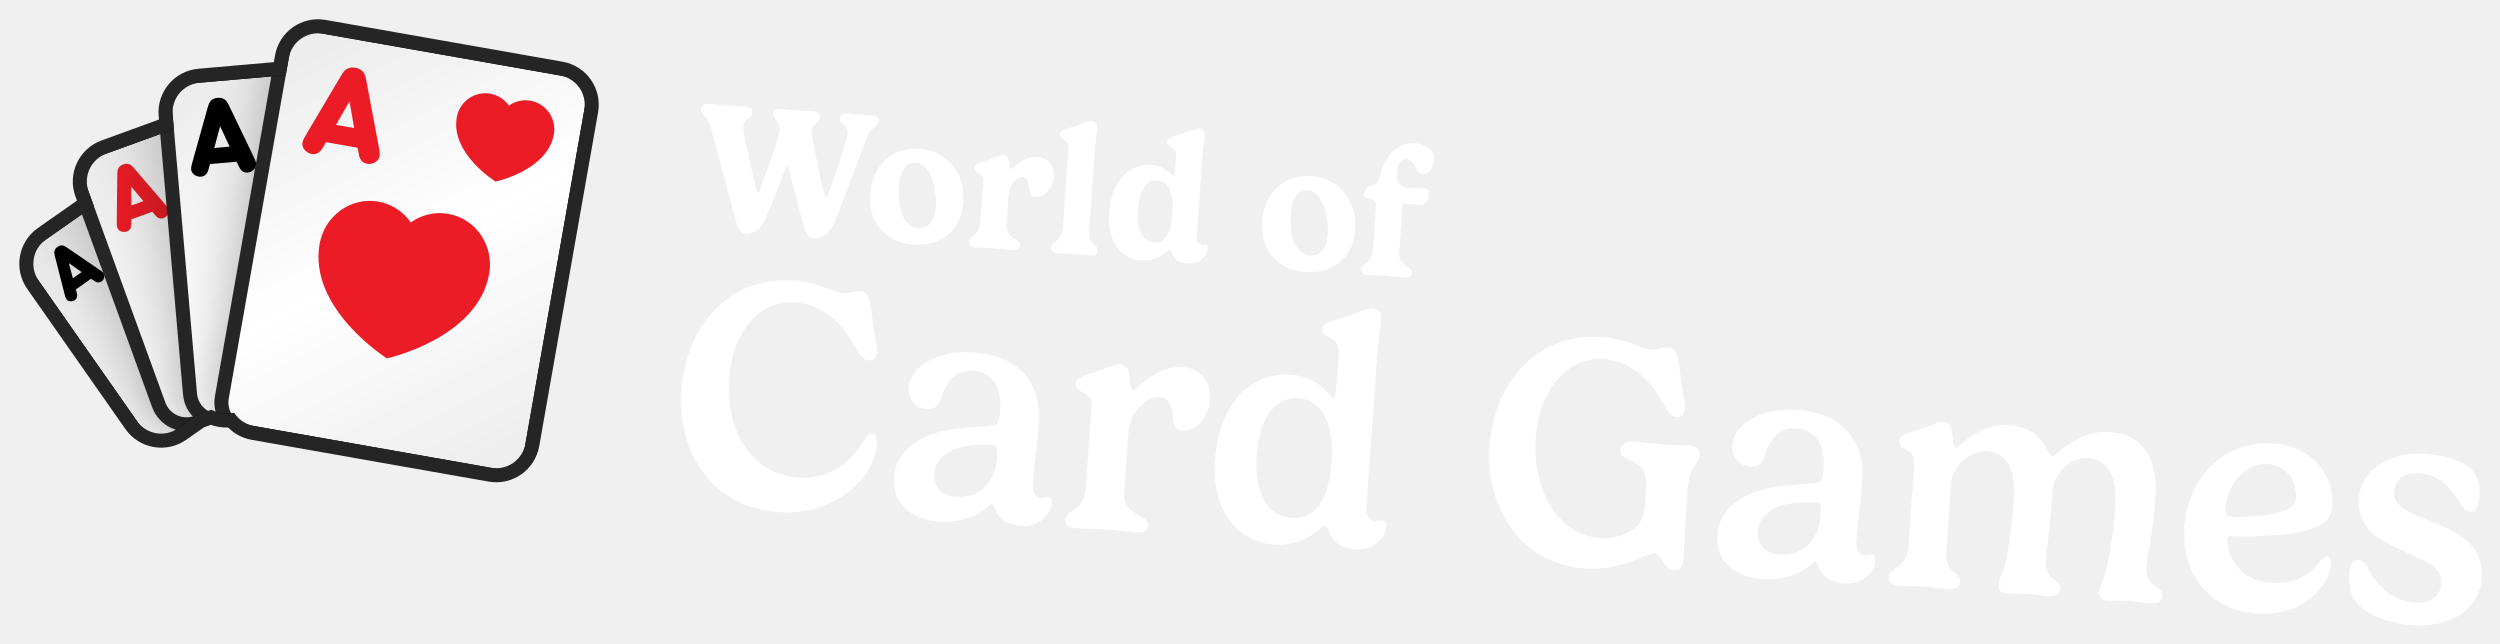
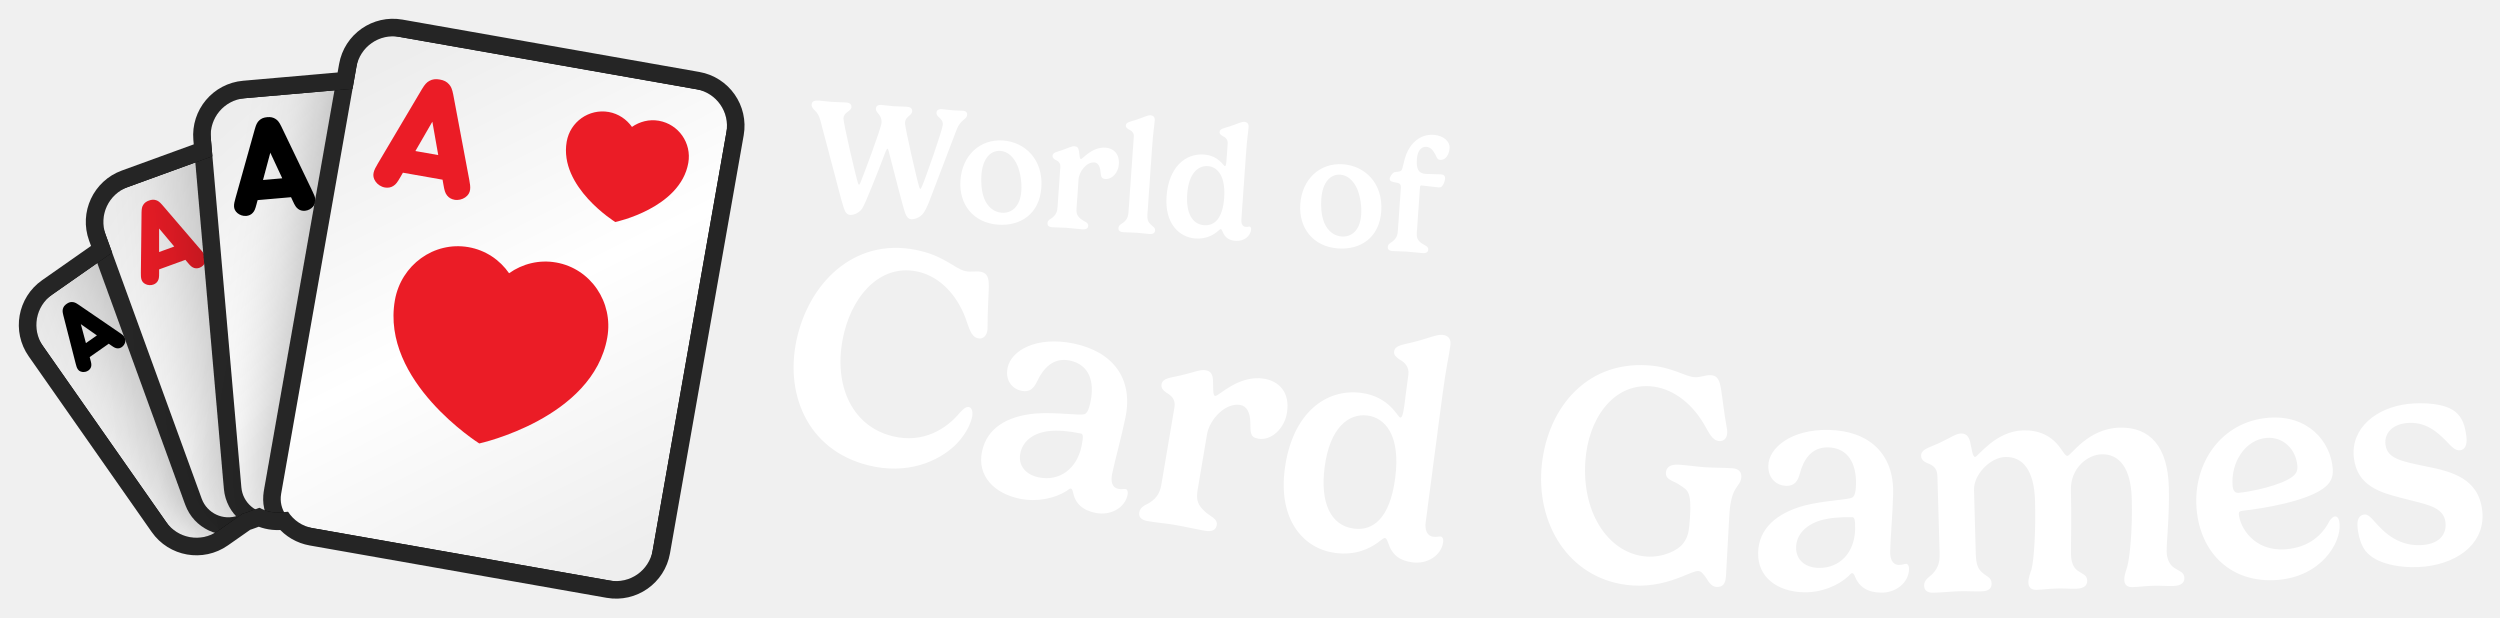
- <svg xmlns="http://www.w3.org/2000/svg" xmlns:xlink="http://www.w3.org/1999/xlink" viewBox="-3.92 -3.92 537.77 138.46" width="537.77" height="138.46">
+ <svg xmlns="http://www.w3.org/2000/svg" xmlns:xlink="http://www.w3.org/1999/xlink" viewBox="-3 -3 429.39 106" width="429.39" height="106">
  <defs>
    <rect id="path-1" x="0" y="0" width="5464" height="1280" />
    <rect id="path-3" x="0" y="0" width="1279.966" height="1280" />
    <path d="M654.667,7.381 L1041.451,230.691 C1067.755,245.877 1076.767,279.512 1061.581,305.816 L747.051,850.597 C731.865,876.902 698.23,885.914 671.926,870.727 L285.142,647.418 C271.344,639.451 262.304,626.408 259.019,612.01 L248.673,609.238 C237.588,606.268 228.207,600.115 221.247,592.027 L200.473,592.025 C198.498,592.025 196.547,591.921 194.626,591.718 L151.468,603.281 C122.13,611.142 91.974,593.731 84.112,564.393 L1.886,257.522 C-5.975,228.183 11.436,198.027 40.774,190.166 L145.477,162.11 L145.477,133.795 C145.477,103.422 170.1,78.799 200.473,78.799 L333.867,78.799 L340.716,53.24 C348.577,23.901 378.734,6.491 408.072,14.352 L563.147,55.903 L579.542,27.511 C594.728,1.207 628.363,-7.806 654.667,7.381 Z" id="path-5" />
    <filter x="-59.0%" y="-44.4%" width="218.0%" height="188.8%" filterUnits="objectBoundingBox" id="filter-7">
      <feOffset dx="0" dy="0" in="SourceAlpha" result="shadowOffsetOuter1" />
      <feGaussianBlur stdDeviation="64" in="shadowOffsetOuter1" result="shadowBlurOuter1" />
      <feColorMatrix values="0 0 0 0 0   0 0 0 0 0   0 0 0 0 0  0 0 0 0.32 0" type="matrix" in="shadowBlurOuter1" result="shadowMatrixOuter1" />
      <feMerge>
        <feMergeNode in="shadowMatrixOuter1" />
        <feMergeNode in="SourceGraphic" />
      </feMerge>
    </filter>
    <linearGradient x1="21.639%" y1="0%" x2="78.361%" y2="100%" id="linearGradient-8">
      <stop stop-color="#EDEDED" offset="0%" />
      <stop stop-color="#FFFFFF" offset="50.295%" />
      <stop stop-color="#EEEEEE" offset="100%" />
    </linearGradient>
    <filter x="-49.2%" y="-37.0%" width="198.3%" height="174.0%" filterUnits="objectBoundingBox" id="filter-9">
      <feOffset dx="0" dy="0" in="SourceAlpha" result="shadowOffsetOuter1" />
      <feGaussianBlur stdDeviation="64" in="shadowOffsetOuter1" result="shadowBlurOuter1" />
      <feColorMatrix values="0 0 0 0 0   0 0 0 0 0   0 0 0 0 0  0 0 0 0.32 0" type="matrix" in="shadowBlurOuter1" result="shadowMatrixOuter1" />
      <feMerge>
        <feMergeNode in="shadowMatrixOuter1" />
        <feMergeNode in="SourceGraphic" />
      </feMerge>
    </filter>
    <linearGradient x1="21.639%" y1="0%" x2="78.361%" y2="100%" id="linearGradient-10">
      <stop stop-color="#EDEDED" offset="0%" />
      <stop stop-color="#FFFFFF" offset="50.295%" />
      <stop stop-color="#EEEEEE" offset="100%" />
    </linearGradient>
    <filter x="-41.0%" y="-30.9%" width="181.9%" height="161.7%" filterUnits="objectBoundingBox" id="filter-11">
      <feOffset dx="0" dy="0" in="SourceAlpha" result="shadowOffsetOuter1" />
      <feGaussianBlur stdDeviation="64" in="shadowOffsetOuter1" result="shadowBlurOuter1" />
      <feColorMatrix values="0 0 0 0 0   0 0 0 0 0   0 0 0 0 0  0 0 0 0.32 0" type="matrix" in="shadowBlurOuter1" result="shadowMatrixOuter1" />
      <feMerge>
        <feMergeNode in="shadowMatrixOuter1" />
        <feMergeNode in="SourceGraphic" />
      </feMerge>
    </filter>
    <linearGradient x1="21.639%" y1="0%" x2="78.361%" y2="100%" id="linearGradient-12">
      <stop stop-color="#EDEDED" offset="0%" />
      <stop stop-color="#FFFFFF" offset="50.295%" />
      <stop stop-color="#EEEEEE" offset="100%" />
    </linearGradient>
    <filter x="-34.1%" y="-25.7%" width="168.3%" height="151.4%" filterUnits="objectBoundingBox" id="filter-13">
      <feOffset dx="0" dy="0" in="SourceAlpha" result="shadowOffsetOuter1" />
      <feGaussianBlur stdDeviation="64" in="shadowOffsetOuter1" result="shadowBlurOuter1" />
      <feColorMatrix values="0 0 0 0 0   0 0 0 0 0   0 0 0 0 0  0 0 0 0.32 0" type="matrix" in="shadowBlurOuter1" result="shadowMatrixOuter1" />
      <feMerge>
        <feMergeNode in="shadowMatrixOuter1" />
        <feMergeNode in="SourceGraphic" />
      </feMerge>
    </filter>
    <linearGradient x1="21.639%" y1="0%" x2="78.361%" y2="100%" id="linearGradient-14">
      <stop stop-color="#EDEDED" offset="0%" />
      <stop stop-color="#FFFFFF" offset="50.295%" />
      <stop stop-color="#EEEEEE" offset="100%" />
    </linearGradient>
  </defs>
  <g transform="translate(-11.594,-23.478) scale(0.11594)">
    <mask id="mask-4" fill="white">
      <use xlink:href="#path-3" />
    </mask>
    <g id="Mask" />
    <g id="Group" stroke-width="1" fill-rule="evenodd" mask="url(#mask-4)">
      <g transform="translate(700.504, 678.0126) rotate(-20) translate(-700.504, -678.0126)translate(166.0272, 238.9585)">
        <g transform="translate(-0, -0)">
          <mask id="mask-6" fill="white">
            <use xlink:href="#path-5" />
          </mask>
          <path stroke="#252525" stroke-width="26" d="M661.167,-3.877 L1047.951,219.432 C1080.473,238.209 1091.616,279.794 1072.839,312.316 L758.31,857.097 C739.533,889.619 697.948,900.762 665.426,881.986 L278.642,658.676 C264.448,650.481 253.966,637.684 248.632,622.685 L245.308,621.795 C234.009,618.767 223.884,612.979 215.705,605.026 L200.473,605.025 C198.91,605.025 197.353,604.972 195.803,604.861 L154.833,615.838 C118.559,625.557 81.275,604.031 71.555,567.758 L-10.671,260.886 C-20.39,224.613 1.136,187.328 37.41,177.609 L132.477,152.135 L132.477,133.795 C132.477,96.242 162.92,65.799 200.473,65.799 L323.892,65.799 L328.159,49.875 C337.879,13.602 375.163,-7.925 411.436,1.795 L556.877,40.764 L568.283,21.011 C587.06,-11.511 628.645,-22.654 661.167,-3.877 Z" />
          <g mask="url(#mask-6)">
            <g transform="translate(-12.346, -20.1207)">
              <g id="small_spade_1" filter="url(#filter-7)" transform="translate(210.9129, 389.3938) rotate(-15) translate(-210.9129, -389.3938)translate(49.8576, 175.5497)">
                <rect id="Background" stroke="#252525" stroke-width="26" fill="url(#linearGradient-8)" x="-13" y="-13" width="348.11" height="453.688" rx="54.996" />
                <path d="M243.897,27.593 C243.897,27.593 294.439,46.921 294.501,83.212 C294.501,98.995 281.209,111.813 264.79,111.831 C259.556,111.836 254.629,110.478 250.35,108.157 L256.538,128.766 L231.229,128.766 L237.404,108.197 C233.153,110.517 228.26,111.881 223.047,111.892 C206.62,111.901 193.284,99.118 193.266,83.326 C193.205,47.045 243.897,27.593 243.897,27.593 Z" id="Spade-small" fill="#000000" />
                <path d="M24.778,103.856 L51.007,34.253 C52.733,29.769 54.044,27.838 56.046,26.251 C58.462,24.32 61.015,23.561 64.605,23.561 C68.194,23.561 70.748,24.32 73.164,26.251 C75.165,27.838 76.477,29.769 78.202,34.253 L104.431,103.856 C106.709,109.926 108.228,114.686 103.603,119.308 C101.463,121.446 98.219,122.895 94.906,122.895 C92.214,122.895 89.798,121.998 88.073,120.412 C86.002,118.549 85.105,116.687 83.31,111.72 L81.861,107.719 L47.349,107.719 L45.899,111.72 C44.105,116.687 43.207,118.549 41.137,120.412 C39.411,121.998 36.995,122.895 34.303,122.895 C30.99,122.895 27.746,121.446 25.606,119.308 C20.982,114.686 22.5,109.926 24.778,103.856 Z M74.544,87.576 L64.605,60.259 L54.665,87.576 L74.544,87.576 Z" id="A" fill="#000000" />
              </g>
              <g id="small_diamond_1" filter="url(#filter-9)" transform="translate(351.0898, 355.5329) rotate(-360) translate(-351.0898, -355.5329)translate(157.8235, 98.9199)">
                <rect id="Background" stroke="#252525" stroke-width="26" fill="url(#linearGradient-10)" x="-13" y="-13" width="412.533" height="539.226" rx="54.996" />
                <polygon id="Diamond-small" fill="#EB1B28" points="300.954 22.074 353.401 93.826 300.954 165.557 248.485 93.826" />
                <path d="M29.802,125.878 L61.277,42.355 C63.348,36.974 64.921,34.657 67.323,32.753 C70.222,30.435 73.287,29.524 77.594,29.524 C81.901,29.524 84.966,30.435 87.865,32.753 C90.267,34.657 91.841,36.974 93.911,42.355 L125.386,125.878 C128.119,133.163 129.942,138.875 124.392,144.421 C121.824,146.987 117.932,148.725 113.956,148.725 C110.725,148.725 107.826,147.649 105.756,145.745 C103.271,143.51 102.194,141.275 100.041,135.315 L98.301,130.514 L56.887,130.514 L55.148,135.315 C52.994,141.275 51.917,143.51 49.432,145.745 C47.362,147.649 44.463,148.725 41.232,148.725 C37.257,148.725 33.364,146.987 30.796,144.421 C25.247,138.875 27.069,133.163 29.802,125.878 Z M89.521,106.343 L77.594,73.562 L65.667,106.343 L89.521,106.343 Z" id="A" fill="#EB1B28" />
              </g>
              <g id="small_clover_1" filter="url(#filter-11)" transform="translate(511.6136, 377.7066) rotate(-345) translate(-511.6136, -377.7066)translate(279.6941, 69.771)">
                <rect id="Background" stroke="#252525" stroke-width="26" fill="url(#linearGradient-12)" x="-13" y="-13" width="489.839" height="641.871" rx="54.996" />
                <path d="M347.866,39.734 C367.599,39.734 383.595,55.536 383.595,75.06 C383.595,84.425 379.905,92.946 373.883,99.274 C378.307,97.333 383.203,96.253 388.353,96.253 C408.072,96.253 424.081,112.082 424.081,131.58 C424.081,151.104 408.072,166.919 388.353,166.919 C372.39,166.919 358.858,156.556 354.282,142.251 C354.334,142.684 354.408,143.092 354.506,143.474 C358.945,160.826 367.798,185.424 367.798,185.424 L328,185.424 C328,185.424 336.827,160.734 341.253,143.474 C341.354,143.079 341.428,142.656 341.479,142.206 C336.916,156.534 323.372,166.919 307.393,166.919 C287.646,166.919 271.677,151.104 271.677,131.58 C271.677,112.082 287.646,96.253 307.393,96.253 C312.539,96.253 317.432,97.331 321.855,99.271 C315.837,92.944 312.15,84.424 312.15,75.06 C312.15,55.536 328.133,39.734 347.866,39.734 Z" id="Clover-small" fill="#000000" />
                <path d="M28.576,146.475 L66.345,46.247 C68.83,39.79 70.719,37.009 73.601,34.724 C77.08,31.943 80.758,30.85 85.926,30.85 C91.095,30.85 94.772,31.943 98.251,34.724 C101.133,37.009 103.022,39.79 105.507,46.247 L143.276,146.475 C146.556,155.216 148.743,162.07 142.084,168.726 C139.003,171.805 134.331,173.891 129.56,173.891 C125.684,173.891 122.205,172.6 119.72,170.315 C116.738,167.633 115.446,164.951 112.862,157.799 L110.775,152.038 L61.078,152.038 L58.99,157.799 C56.406,164.951 55.114,167.633 52.132,170.315 C49.647,172.6 46.168,173.891 42.292,173.891 C37.521,173.891 32.85,171.805 29.768,168.726 C23.109,162.07 25.296,155.216 28.576,146.475 Z M100.239,123.032 L85.926,83.696 L71.613,123.032 L100.239,123.032 Z" id="A" fill="#000000" />
              </g>
              <g id="small_heart_1" filter="url(#filter-13)" transform="translate(675.6425, 459.1748) rotate(-330) translate(-675.6425, -459.1748)translate(397.3371, 89.6494)">
                <rect id="Background" stroke="#252525" stroke-width="26" fill="url(#linearGradient-14)" x="-13" y="-13" width="582.611" height="765.051" rx="54.996" />
                <path d="M341.635,288.824 C315.976,288.845 292.736,299.456 275.815,316.611 C258.851,299.507 235.579,288.948 209.909,288.989 C158.08,289.041 116.117,332.207 116.16,385.365 C116.309,507.485 276.113,572.616 276.113,572.616 C276.113,572.616 435.789,507.092 435.619,384.932 C435.544,331.774 393.497,288.752 341.635,288.824" id="Heart-big" fill="#EB1B28" />
                <path d="M417.458,71.521 C407.751,61.933 394.392,55.711 379.689,55.711 C350.027,55.745 325.983,79.908 326.015,109.677 C326.095,178.084 417.593,214.563 417.593,214.563 C417.593,214.563 508.981,177.883 508.901,109.459 C508.854,79.674 484.777,55.594 455.084,55.627 C440.412,55.627 427.165,61.899 417.458,71.521 Z" id="Heart-small" fill="#EB1B28" />
                <path d="M56.059,190.564 L101.383,70.289 C104.365,62.541 106.631,59.203 110.09,56.462 C114.264,53.124 118.677,51.813 124.88,51.813 C131.082,51.813 135.495,53.124 139.67,56.462 C143.129,59.203 145.395,62.541 148.377,70.289 L193.701,190.564 C197.637,201.054 200.261,209.278 192.269,217.265 C188.572,220.96 182.966,223.464 177.241,223.464 C172.589,223.464 168.415,221.914 165.433,219.172 C161.855,215.954 160.304,212.735 157.203,204.153 L154.698,197.239 L95.061,197.239 L92.556,204.153 C89.455,212.735 87.905,215.954 84.327,219.172 C81.345,221.914 77.17,223.464 72.518,223.464 C66.793,223.464 61.187,220.96 57.49,217.265 C49.499,209.278 52.123,201.054 56.059,190.564 Z M142.055,162.432 L124.88,115.228 L107.704,162.432 L142.055,162.432 Z" id="A" fill="#EB1B28" />
              </g>
            </g>
          </g>
        </g>
      </g>
    </g>
  </g>
-   <path fill="#ffffff" d="M164.92 32.7C165.12 32.16 165.3 31.84 165.43 31.85C165.53 31.85 165.66 32.02 165.73 32.38C166.55 35.28 168.6 43.87 169.3 45.64C169.7 46.67 170.16 47.31 171.12 47.38C171.71 47.42 173.58 47.06 174.66 45.53C175.23 44.7 176.05 42.9 176.6 41.36L182.34 26.2C183.41 23.27 184.99 23.38 185.08 22.05C185.13 21.39 184.72 20.97 183.96 20.91C183.18 20.86 182.41 20.88 181.63 20.83C180.77 20.77 179.1 20.55 178.34 20.5C177.23 20.42 176.84 20.89 176.8 21.51C176.71 22.7 178.54 23.01 178.41 24.77C178.32 26.13 174.97 36.13 174.2 37.88C174.01 38.28 173.88 38.52 173.78 38.52C173.7 38.51 173.62 38.35 173.5 38.03C172.93 36.38 170.61 25.48 170.68 24.42C170.81 22.66 172.41 22.44 172.49 21.29C172.55 20.49 171.99 20.06 171.01 19.99C170 19.92 168.78 19.93 167.22 19.82C166.36 19.76 164.68 19.55 163.9 19.49C162.81 19.41 162.42 19.88 162.38 20.5C162.3 21.7 163.93 22.14 163.79 24.16C163.69 25.64 160.18 35.39 159.52 36.93C159.43 37.2 159.27 37.5 159.15 37.49C159.07 37.49 158.97 37.3 158.9 37.1C158.28 35.39 155.86 24.43 155.93 23.41C156.06 21.61 157.88 21.46 157.96 20.27C158.01 19.55 157.55 19.05 156.52 18.97C155.48 18.9 154.07 18.9 152.45 18.79C150.81 18.67 149.99 18.52 149.06 18.45C147.65 18.35 146.94 18.62 146.87 19.62C146.83 20.24 147.32 20.81 147.69 21.16C148.53 22.03 148.88 22.96 149.09 23.81L153.88 41.76C154.23 43.06 154.68 44.46 154.72 44.62C155.09 45.65 155.59 46.29 156.55 46.36C157.11 46.4 158.93 46.04 160.01 44.5C160.76 43.44 163.57 36.29 164.92 32.7ZM193.05 31.07C194.38 31.16 195.65 32.27 196.51 34.37C197.19 36.17 197.54 38.67 197.4 40.66C197.16 44.1 195.39 45.29 193.59 45.16C192.21 45.07 190.88 44.09 190.13 42.19C189.43 40.36 189.3 38.01 189.43 36.2C189.7 32.31 191.35 30.95 193.05 31.07ZM183.25 37.84C182.84 43.72 186.47 48.26 192.58 48.68C198.07 49.07 202.83 46.14 203.29 39.6C203.77 32.66 199.2 28.44 193.79 28.06C188.1 27.66 183.68 31.65 183.25 37.84ZM216.09 34.15C216.78 34.2 217.24 34.92 217.41 36.17C217.6 37.54 217.61 38.34 218.9 38.43C220.83 38.57 222.55 36.49 222.7 34.34C222.91 31.23 221.18 29.97 219.26 29.84C216.12 29.62 214.03 32.48 213.6 32.45C213.27 32.42 213.21 31.62 213.11 30.84C212.9 29.83 212.51 29.49 211.79 29.44C211.11 29.39 210.55 29.78 208.55 30.52C207.03 31.07 205.8 31.16 205.73 32.15C205.7 32.68 206.03 32.96 206.42 33.24C206.99 33.54 207.66 34.05 207.58 35.19L206.99 43.63C206.92 44.62 206.73 45.63 205.7 46.58C205.31 46.92 204.55 47.3 204.5 48.14C204.46 48.73 204.73 49.24 205.69 49.31C207.35 49.42 208.18 49.38 209.51 49.48C211.44 49.61 212.76 49.8 213.9 49.88C215.05 49.96 215.43 49.52 215.48 48.85C215.54 47.95 214.44 47.68 213.83 47.15C212.79 46.25 212.53 45.58 212.63 44.04L213.06 37.91C213.2 36.01 214.53 34.04 216.09 34.15ZM232.09 23.49C232.15 22.6 231.69 22.17 230.93 22.12C230.07 22.06 228.87 22.74 226.9 23.37C225.35 23.89 224.13 23.98 224.06 24.92C224.03 25.44 224.4 25.72 224.79 25.99C225.36 26.3 226.01 26.86 225.94 27.83L224.75 44.87C224.68 45.86 224.49 46.87 223.44 47.82C223.06 48.17 222.29 48.54 222.23 49.38C222.19 49.97 222.47 50.48 223.43 50.55C224.83 50.65 225.95 50.63 227.24 50.72C228.26 50.79 229.6 50.98 230.62 51.05C231.75 51.13 232.15 50.69 232.2 50.02C232.26 49.14 231.61 48.96 231.08 48.33C230.54 47.69 230.27 47.08 230.37 45.54L231.4 30.89C231.75 25.79 231.95 25.56 232.09 23.49ZM244.34 48.2C241.92 48.03 240.54 45.64 240.85 41.15C241.18 36.46 243.02 34.74 245.08 34.88C246.85 35.01 248.65 36.76 248.29 42.02C247.94 46.92 246.31 48.34 244.34 48.2ZM251.54 52.75C253.79 52.91 255.71 51.47 255.86 49.42C255.89 48.97 255.71 48.66 255.5 48.65C255.23 48.63 255 48.75 254.59 48.72C253.73 48.66 253.46 47.78 253.51 47.02L254.53 32.5C254.88 27.4 255.08 27.18 255.22 25.11C255.28 24.21 254.82 23.79 254.06 23.73C253.2 23.67 251.96 24.35 250.01 24.98C248.44 25.5 247.22 25.59 247.15 26.53C247.11 27.06 247.53 27.34 247.92 27.6C248.49 27.92 249.15 28.57 249.07 29.63L248.88 32.44C248.79 33.75 248.65 34.02 248.45 34C248.14 33.98 247.08 31.79 243.62 31.54C239.15 31.23 235.19 34.78 234.69 41.89C234.23 48.46 237.61 51.83 241.54 52.11C244.07 52.29 245.7 51.26 246.61 50.52C247.09 50.14 247.37 49.85 247.54 49.86C247.78 49.87 247.87 50.19 248.07 50.5C248.79 52.01 249.78 52.63 251.54 52.75ZM277.34 36.96C278.67 37.06 279.94 38.17 280.8 40.27C281.48 42.06 281.83 44.56 281.69 46.55C281.45 49.99 279.68 51.18 277.88 51.06C276.5 50.96 275.17 49.98 274.42 48.09C273.73 46.25 273.6 43.91 273.72 42.09C273.99 38.2 275.64 36.84 277.34 36.96ZM267.54 43.74C267.13 49.62 270.76 54.15 276.87 54.58C282.36 54.96 287.12 52.04 287.58 45.49C288.06 38.56 283.49 34.33 278.08 33.95C272.4 33.56 267.97 37.55 267.54 43.74ZM297.76 40.3C297.79 39.87 297.97 39.82 298.08 39.83C298.75 39.87 301.24 40.21 301.71 40.24C302.08 40.26 302.34 40.16 302.51 40.02C303.09 39.53 303.44 38.44 303.49 37.79C303.55 36.89 303.06 36.64 302.43 36.6C301.92 36.56 299.88 36.56 299.18 36.51C296.95 36.35 296.48 34.95 296.63 32.84C296.73 31.41 297.4 30.22 298.52 30.3C299.63 30.38 300.15 31.37 300.69 32.3C301 32.89 301.2 33.47 302 33.53C303.7 33.64 304.48 31.79 304.58 30.35C304.69 28.77 303.25 27.1 300.52 26.9C297.04 26.66 294.72 28.97 293.61 31.7C293.04 33.13 292.68 35.21 292.32 35.52C291.78 35.95 291.02 35.82 290.55 36.08C290.12 36.37 289.51 37.3 289.46 37.91C289.41 38.63 290.09 38.78 291.19 39.01C291.81 39.17 292.14 39.51 292.08 40.31L291.44 49.53C291.37 50.53 291.16 51.53 290.13 52.48C289.74 52.83 288.98 53.21 288.92 54.05C288.88 54.63 289.16 55.14 290.12 55.21C291.51 55.31 292.66 55.29 293.93 55.38C295.89 55.52 297.11 55.7 298.23 55.78C299.38 55.86 299.78 55.41 299.83 54.75C299.89 53.85 298.78 53.52 298.16 53.01C297.13 52.11 296.97 51.49 297.08 49.95Z" />
-   <path fill="#ffffff" d="M142.65 80.04C141.73 93.26 149.16 105.24 163.53 106.24C172.57 106.88 179 102.66 182.22 98.16C183.78 95.92 184.61 93.52 184.75 91.57C184.82 90.59 184.55 89.35 183.68 89.28C182.98 89.24 182.4 90.04 181.85 90.91C179.61 94.85 175.06 99.3 167.73 98.79C157.76 98.09 152.13 88.8 152.92 77.49C153.57 68.18 158.84 60.56 167.28 61.15C172.03 61.48 176.43 64.66 179.32 69.49C180.54 71.54 181.25 73.48 182.92 73.6C183.83 73.66 184.64 73.09 184.73 71.8C184.79 70.89 184.38 69.74 183.84 65.42C183.23 61.18 183.32 58.83 181.09 58.68C179.87 58.59 178.81 59.22 177.34 59.12C175.08 58.96 172.42 56.81 166.88 56.42C152.22 55.4 143.56 66.99 142.65 80.04ZM210.54 94.63C210.17 99.97 206.61 103.3 201.86 102.97C198.86 102.76 196.82 100.93 197.02 98.03C197.19 95.56 199 93.23 202.79 92.27C204.82 91.78 207.18 91.66 210.07 91.87C210.53 91.9 210.69 92.54 210.54 94.63ZM199.28 88.73C192.98 90.15 188.76 93.43 188.37 98.9C187.98 104.48 192.37 107.91 198.26 108.32C202.24 108.6 206.13 107.19 208.55 105.15C208.85 104.89 209.15 104.49 209.4 104.51C209.64 104.53 209.83 104.82 209.95 105.14C210.82 107.76 212.69 109.02 215.66 109.22C219.15 109.47 222.11 107.22 222.32 104.22C222.37 103.42 222.05 103.01 221.77 102.99C221.25 102.95 220.88 103.21 220.04 103.15C218.51 103.04 218.12 101.54 218.23 100.01C218.45 96.83 219.21 91.49 219.53 86.95C220.16 77.92 214.68 72.52 205.68 71.89C197.14 71.3 191.88 75.31 191.6 79.32C191.38 82.39 193.45 83.94 195.4 84.08C197.32 84.21 198.1 83.14 198.64 81.46C199.63 78.31 201.57 75.57 205.3 75.83C209.91 76.15 211.54 79.91 211.22 84.41C211.07 86.61 210.68 87.14 210.28 87.39C209.4 87.93 203.91 87.75 199.28 88.73ZM245.64 81.49C247.14 81.59 248.03 82.95 248.3 85.11C248.6 87.3 248.44 88.56 250.46 88.7C253.5 88.91 256.1 85.76 256.34 82.34C256.69 77.39 253.68 75.29 250.51 75.06C244.61 74.65 240.55 80.08 239.82 80.03C239.23 79.99 239.21 78.2 238.98 76.54C238.73 75.01 238.14 74.51 237.05 74.44C235.9 74.36 234.73 75.05 231.75 76.1C229.41 76.92 227.58 77.07 227.47 78.61C227.42 79.44 228.01 79.94 228.72 80.34C229.91 80.88 231.01 81.66 230.88 83.47L229.67 100.88C229.54 102.66 229.16 104.14 227.34 105.55C226.64 106.06 225.38 106.57 225.29 107.9C225.22 108.77 225.66 109.57 227.33 109.69C230.23 109.89 231.15 109.78 233.31 109.93C236.28 110.14 238.6 110.48 240.45 110.61C242.33 110.74 242.94 110.04 243.01 109.03C243.11 107.6 241.21 107.19 240.18 106.38C238.35 105.06 237.76 103.97 237.93 101.56L238.82 88.86C239.06 85.34 242.33 81.26 245.64 81.49ZM273.87 107.44C268.63 107.07 265.86 102.11 266.43 93.91C267.05 85.09 271.02 81.41 275.42 81.71C279.22 81.98 283.22 85.45 282.52 95.46C281.88 104.63 278.26 107.75 273.87 107.44ZM287.59 114.25C291.04 114.49 294.04 112.25 294.25 109.25C294.3 108.45 293.95 108.04 293.67 108.02C293.14 107.98 292.81 108.24 291.94 108.18C290.4 108.07 289.91 106.56 290.02 105.03L292 76.7C292.57 68.54 292.95 67.66 293.15 64.73C293.26 63.26 292.57 62.55 291.31 62.46C289.95 62.36 288.13 63.43 284.76 64.49C282.43 65.24 280.63 65.43 280.52 66.89C280.46 67.73 281.2 68.2 281.91 68.64C283.1 69.18 284.18 70.2 284.07 71.87L283.56 79.13C283.41 81.29 283.17 81.73 282.82 81.7C282.22 81.66 280.12 77.13 273.67 76.68C265.61 76.12 258.35 82.24 257.46 94.93C256.64 106.66 262.91 112.7 269.99 113.2C274.7 113.53 277.74 111.67 279.41 110.32C280.27 109.64 280.73 109.11 281.04 109.13C281.39 109.16 281.57 109.63 281.81 110.13C282.91 112.94 284.73 114.05 287.59 114.25ZM337.07 118.38C341.54 118.69 345.37 117.52 348 116.48C349.8 115.8 351.12 115.08 351.99 115.15C352.65 115.19 353.22 116.04 353.8 116.85C354.48 118.09 355.21 118.7 355.98 118.75C357.58 118.87 358.07 117.88 358.19 116.24C358.33 114.12 358.75 105.73 358.99 102.17C359.45 95.65 361.55 96.25 361.71 93.92C361.79 92.84 361.18 92.02 359.75 91.92C357.34 91.75 355.69 91.81 353.49 91.66C351.89 91.55 349.39 91.2 347.57 91.07C345.69 90.94 344.73 91.61 344.64 92.86C344.52 94.57 346.51 94.71 347.78 95.68C349.48 96.85 350.49 96.99 350.06 103.13C349.84 106.27 349.62 107.41 348.58 108.81C347.33 110.54 343.86 112.09 340.23 111.83C332 111.26 325.57 102.43 326.42 90.22C327.09 80.73 332.66 72.71 341.1 73.3C345.85 73.63 350.25 76.82 353.14 81.64C354.36 83.69 355.07 85.64 356.74 85.75C357.65 85.82 358.46 85.24 358.55 83.95C358.61 83.04 358.2 81.89 357.66 77.58C357.05 73.33 357.14 70.99 354.91 70.83C353.69 70.75 352.63 71.37 351.16 71.27C348.9 71.11 346.24 68.96 340.7 68.58C326.05 67.55 317.38 79.14 316.47 92.19C315.55 105.41 323.4 117.42 337.07 118.38ZM387.68 107.02C387.31 112.36 383.74 115.68 379 115.35C376 115.14 373.95 113.32 374.16 110.42C374.33 107.94 376.14 105.62 379.92 104.65C381.96 104.17 384.31 104.05 387.21 104.25C387.66 104.28 387.83 104.93 387.68 107.02ZM376.42 101.11C370.12 102.53 365.89 105.81 365.51 111.29C365.12 116.87 369.5 120.3 375.4 120.71C379.38 120.99 383.26 119.58 385.68 117.54C385.98 117.28 386.29 116.88 386.53 116.9C386.78 116.91 386.97 117.21 387.08 117.53C387.95 120.15 389.83 121.4 392.79 121.61C396.28 121.85 399.24 119.61 399.45 116.61C399.51 115.8 399.19 115.4 398.91 115.38C398.39 115.34 398.02 115.59 397.18 115.54C395.64 115.43 395.26 113.93 395.37 112.39C395.59 109.22 396.35 103.88 396.66 99.34C397.3 90.31 391.82 84.91 382.82 84.28C374.27 83.68 369.02 87.7 368.73 91.71C368.52 94.78 370.59 96.33 372.54 96.46C374.46 96.6 375.23 95.53 375.77 93.85C376.76 90.69 378.71 87.95 382.44 88.22C387.04 88.54 388.67 92.3 388.36 96.8C388.21 98.99 387.82 99.53 387.41 99.78C386.54 100.31 381.04 100.14 376.42 101.11ZM437.58 94.21C437.13 94.18 436.86 93.49 436.2 92.4C434.46 89.26 431.62 87.73 428.13 87.48C421.89 87.05 417.41 92.45 416.74 92.4C416.19 92.36 416.17 90.57 415.97 88.91C415.73 87.39 415.1 86.89 414.05 86.82C412.9 86.73 411.94 87.44 408.96 88.49C406.62 89.31 404.72 89.46 404.61 90.99C404.55 91.9 405.25 92.4 405.89 92.76C406.97 93.3 407.97 94.03 407.85 95.85L406.63 113.25C406.5 115.03 406.15 116.51 404.41 117.93C403.74 118.45 402.51 118.96 402.42 120.28C402.36 121.16 402.79 121.96 404.4 122.07C406.56 122.22 408.28 122.17 410.27 122.31C411.98 122.43 413.36 122.7 415.18 122.82C416.99 122.95 417.6 122.26 417.67 121.25C417.77 119.89 416.7 119.6 415.82 118.63C414.91 117.65 414.59 116.65 414.76 114.24L415.77 99.84C416.02 96.31 420.18 92.85 423.53 93.09C427.58 93.37 429.76 96.82 429.28 103.69C428.8 110.53 427.71 117.01 426.94 119.02C426.65 119.67 426.05 120.81 425.97 121.93C425.91 122.8 426.31 123.6 427.63 123.69C429.38 123.82 430.16 123.7 432.28 123.84C434.06 123.97 434.99 124.21 436.56 124.32C438.41 124.45 439.19 123.8 439.26 122.76C439.36 121.43 438.36 121.19 437.27 120.23C436.31 119.36 436.1 117.94 436.19 116.58C436.35 114.28 437.15 108.41 437.6 101.99C437.95 97 442.19 94.39 445.26 94.61C449.31 94.89 451.59 98.34 451.11 105.22C450.63 112.05 449.38 118.52 448.57 120.53C448.31 121.18 447.71 122.33 447.63 123.45C447.57 124.32 447.97 125.12 449.26 125.21C451.04 125.33 451.82 125.21 453.95 125.36C455.69 125.48 456.97 125.75 458.5 125.85C460.35 125.98 461.13 125.34 461.21 124.29C461.3 122.96 460.26 122.72 459.1 121.76C458.08 120.92 457.69 119.45 457.78 118.09C457.94 115.79 459.27 109.89 459.72 103.47C460.34 94.5 456.94 89.5 449.9 89.01C442.71 88.5 438.38 94.27 437.58 94.21ZM489.95 103.23C489.88 104.21 489.45 104.88 488.61 105.38C485.79 107.05 478.51 107.45 475.86 107.26C475.02 107.2 474.72 106.52 474.79 105.43C475.15 100.27 479.09 95.57 484.01 95.91C487.67 96.17 490.22 99.33 489.95 103.23ZM494.9 109.15C496.5 108.39 497.63 107.21 497.78 105.04C498.22 98.73 493.95 92.09 485.13 91.47C474.42 90.72 466.68 99.08 465.97 109.34C465.25 119.6 471.37 127.35 481.69 128.07C491.63 128.77 497.17 121.86 497.46 117.64C497.55 116.39 497.24 115.8 496.68 115.76C496.26 115.73 495.74 116.12 495.33 116.58C493.27 119.45 489.91 121.85 484.57 121.47C477.35 120.97 475.04 114.99 475.24 112.02C475.28 111.53 475.53 111.41 476.2 111.42C481.27 111.6 490.57 111.38 494.9 109.15ZM517.75 93.68C510.67 93.19 503.98 96.64 503.5 103.41C503.05 109.9 508.04 112.28 512.55 114.38C517.67 116.81 521.49 117.95 521.23 121.55C521.04 124.3 519 125.95 515.61 125.71C509.86 125.31 507.1 121.19 505.47 118.45C504.84 117.35 504.23 116.54 503.5 116.49C502.28 116.4 501.58 117.33 501.45 119.29C501.27 121.8 501.72 123.93 502.58 125.15C504.79 128.56 510.74 130.28 514.89 130.57C522.98 131.13 529.41 127.41 529.9 120.47C530.41 113.18 524.88 110.55 519.04 108.25C513.97 106.18 510.86 105.01 511.08 101.77C511.25 99.36 513.23 97.64 516.58 97.88C520.94 98.18 523.21 101.25 524.71 103.46C525.63 104.82 526.28 106.06 527.43 106.14C528.51 106.21 529.27 105.32 529.4 103.47C529.59 100.75 529.27 98.9 527.97 97.38C526.03 95.03 521.17 93.92 517.75 93.68Z" />
+   <path fill="#ffffff" d="M149.09 23.08C149.23 22.75 149.35 22.55 149.42 22.55C149.49 22.56 149.56 22.67 149.62 22.89C150.13 24.82 152.07 32.56 152.48 33.63C152.72 34.24 153 34.62 153.55 34.66C153.9 34.68 154.99 34.48 155.64 33.56C155.99 33.06 156.48 31.97 156.82 31.03L161.31 19.26C161.97 17.5 163.05 17.57 163.11 16.72C163.14 16.32 162.89 16.05 162.41 16.02C161.94 15.99 161.33 16 160.85 15.96C160.33 15.93 159.24 15.78 158.79 15.75C158.12 15.7 157.87 15.99 157.85 16.36C157.79 17.18 159.02 17.26 158.93 18.45C158.87 19.35 155.87 27.87 155.36 29.01C155.23 29.28 155.13 29.47 155.06 29.46C155.02 29.46 154.98 29.36 154.9 29.18C154.56 28.18 152.39 18.83 152.44 18.07C152.52 16.95 153.62 16.87 153.67 16.13C153.71 15.6 153.34 15.37 152.75 15.33C152.14 15.29 151.39 15.3 150.44 15.24C149.93 15.2 148.84 15.06 148.35 15.02C147.72 14.98 147.47 15.26 147.44 15.64C147.38 16.43 148.5 16.65 148.41 18.06C148.33 19.1 145.21 27.36 144.81 28.3C144.74 28.47 144.63 28.73 144.53 28.73C144.48 28.72 144.42 28.61 144.38 28.5C144.01 27.45 141.82 18.01 141.87 17.32C141.95 16.19 143.18 16.17 143.24 15.4C143.27 14.96 143 14.65 142.35 14.6C141.73 14.56 140.78 14.56 139.77 14.49C138.8 14.42 138.29 14.32 137.74 14.28C136.87 14.22 136.45 14.38 136.4 14.97C136.38 15.37 136.68 15.73 136.91 15.92C137.45 16.43 137.73 17.02 137.89 17.64L141.46 31.15C141.67 31.9 141.95 32.81 141.99 32.89C142.19 33.49 142.5 33.88 143.06 33.92C143.39 33.95 144.44 33.74 145.09 32.82C145.63 32.04 148.31 25.19 149.09 23.08ZM168.85 22.92C169.97 22.99 171.06 23.83 171.75 25.43C172.26 26.65 172.52 28.35 172.42 29.79C172.22 32.6 170.67 33.65 169.06 33.54C167.93 33.46 166.73 32.76 166.07 31.16C165.55 29.88 165.48 28.3 165.56 27.1C165.78 24.08 167.23 22.8 168.85 22.92ZM161.96 27.98C161.67 32.11 164.19 35.29 168.44 35.59C172.24 35.85 175.54 33.79 175.86 29.2C176.2 24.37 173.03 21.4 169.27 21.13C165.34 20.86 162.26 23.66 161.96 27.98ZM184.95 24.9C185.54 24.94 185.89 25.48 186 26.33C186.12 27.19 186.05 27.69 186.85 27.74C188.05 27.83 189.08 26.59 189.17 25.24C189.31 23.28 188.12 22.45 186.87 22.36C184.54 22.2 182.94 24.34 182.65 24.32C182.42 24.31 182.41 23.6 182.32 22.94C182.22 22.34 181.99 22.15 181.56 22.12C181.11 22.08 180.64 22.36 179.47 22.77C178.54 23.1 177.82 23.16 177.78 23.76C177.76 24.09 177.99 24.29 178.27 24.45C178.74 24.66 179.17 24.97 179.12 25.68L178.64 32.55C178.6 33.25 178.44 33.84 177.73 34.4C177.45 34.6 176.95 34.8 176.91 35.32C176.89 35.67 177.06 35.98 177.72 36.03C178.87 36.11 179.23 36.06 180.08 36.12C181.25 36.21 182.17 36.34 182.9 36.39C183.64 36.44 183.88 36.17 183.91 35.77C183.95 35.21 183.2 35.04 182.8 34.72C182.07 34.2 181.84 33.77 181.9 32.82L182.25 27.81C182.35 26.42 183.64 24.81 184.95 24.9ZM195.33 17.7C195.37 17.12 195.1 16.84 194.6 16.8C194.07 16.77 193.37 17.19 192.04 17.61C191.12 17.9 190.41 17.98 190.37 18.55C190.35 18.89 190.61 19.07 190.89 19.24C191.36 19.45 191.78 19.8 191.74 20.43L190.83 33.4C190.78 34.11 190.63 34.69 189.91 35.25C189.63 35.45 189.14 35.65 189.1 36.17C189.08 36.52 189.25 36.83 189.91 36.88C190.79 36.94 191.44 36.92 192.27 36.98C192.94 37.02 193.78 37.15 194.38 37.19C195.13 37.25 195.37 36.97 195.39 36.57C195.43 36.04 194.98 35.92 194.62 35.54C194.23 35.15 194.01 34.75 194.08 33.8L194.87 22.43C195.1 19.2 195.25 18.85 195.33 17.7ZM203.84 35.68C201.77 35.54 200.68 33.58 200.91 30.35C201.15 26.86 202.72 25.41 204.45 25.53C205.95 25.63 207.53 27 207.26 30.96C207 34.58 205.57 35.8 203.84 35.68ZM209.25 38.37C210.62 38.47 211.8 37.58 211.88 36.4C211.91 36.08 211.76 35.92 211.65 35.91C211.45 35.9 211.32 36 210.97 35.97C210.37 35.93 210.17 35.34 210.21 34.73L211 23.55C211.22 20.33 211.37 19.98 211.45 18.83C211.49 18.25 211.22 17.97 210.73 17.93C210.19 17.89 209.47 18.31 208.14 18.73C207.22 19.03 206.51 19.1 206.47 19.68C206.44 20.01 206.73 20.2 207.01 20.37C207.48 20.58 207.91 20.98 207.86 21.65L207.66 24.51C207.6 25.36 207.51 25.54 207.37 25.53C207.14 25.51 206.31 23.72 203.76 23.54C200.58 23.32 197.71 25.74 197.36 30.75C197.04 35.37 199.52 37.76 202.31 37.96C204.17 38.09 205.37 37.35 206.03 36.82C206.37 36.55 206.55 36.34 206.67 36.35C206.81 36.36 206.88 36.55 206.97 36.75C207.41 37.86 208.13 38.29 209.25 38.37ZM227.22 27C228.35 27.08 229.44 27.91 230.13 29.51C230.64 30.74 230.89 32.43 230.79 33.87C230.6 36.68 229.04 37.74 227.43 37.62C226.3 37.54 225.11 36.84 224.44 35.24C223.92 33.96 223.85 32.38 223.94 31.18C224.15 28.17 225.61 26.88 227.22 27ZM220.33 32.06C220.05 36.19 222.56 39.37 226.82 39.67C230.62 39.94 233.92 37.87 234.24 33.28C234.57 28.45 231.41 25.48 227.65 25.21C223.71 24.94 220.64 27.74 220.33 32.06ZM240.89 29.18C240.91 28.88 241.03 28.85 241.12 28.85C241.59 28.89 243.78 29.17 244.11 29.19C244.32 29.2 244.49 29.16 244.6 29.06C244.94 28.75 245.17 28.11 245.2 27.7C245.23 27.18 244.96 26.98 244.52 26.95C244.16 26.92 242.36 26.91 241.86 26.87C240.58 26.78 240.24 25.97 240.36 24.32C240.44 23.05 241.03 22.15 241.97 22.22C242.78 22.27 243.17 22.9 243.54 23.56C243.76 23.98 243.83 24.42 244.36 24.46C245.38 24.53 245.91 23.43 245.98 22.43C246.05 21.38 245.04 20.29 243.25 20.16C240.93 20 239.3 21.58 238.53 23.5C238.13 24.54 237.94 25.95 237.72 26.24C237.37 26.59 236.8 26.46 236.43 26.6C236.17 26.75 235.72 27.29 235.69 27.7C235.66 28.18 236.14 28.24 237.07 28.42C237.46 28.52 237.64 28.74 237.61 29.19L237.09 36.64C237.04 37.34 236.89 37.92 236.17 38.48C235.89 38.69 235.39 38.89 235.36 39.41C235.33 39.75 235.5 40.07 236.17 40.12C237.03 40.18 237.74 40.16 238.52 40.21C239.69 40.29 240.56 40.42 241.3 40.47C242.04 40.53 242.28 40.25 242.31 39.85C242.35 39.29 241.6 39.1 241.18 38.79C240.47 38.26 240.28 37.86 240.35 36.91Z" />
+   <path fill="#ffffff" d="M134 54.57C131.56 64.33 135.52 74.27 146.13 76.92C152.8 78.59 158.16 76.3 161.17 73.36C162.63 71.89 163.57 70.21 163.93 68.77C164.11 68.05 164.08 67.08 163.44 66.92C162.92 66.79 162.38 67.31 161.85 67.89C159.66 70.54 155.66 73.26 150.26 71.91C142.89 70.07 139.92 62.37 142.01 54.03C143.74 47.16 148.68 42.16 154.91 43.72C158.41 44.6 161.28 47.56 162.8 51.55C163.44 53.24 163.71 54.79 164.95 55.1C165.62 55.26 166.3 54.94 166.54 53.99C166.71 53.32 166.55 52.41 166.72 49.11C166.83 45.85 167.21 44.12 165.56 43.7C164.66 43.48 163.78 43.81 162.7 43.54C161.03 43.12 159.33 41.16 155.24 40.13C144.42 37.42 136.41 44.94 134 54.57ZM182.77 73.6C181.95 77.57 178.94 79.72 175.4 78.99C173.17 78.53 171.81 76.95 172.26 74.8C172.64 72.95 174.23 71.38 177.17 71.04C178.75 70.87 180.54 71.02 182.69 71.47C183.03 71.54 183.09 72.04 182.77 73.6ZM174.89 68.02C170.01 68.45 166.5 70.5 165.66 74.58C164.81 78.74 167.76 81.76 172.16 82.66C175.12 83.27 178.19 82.6 180.21 81.31C180.46 81.14 180.74 80.87 180.92 80.91C181.1 80.95 181.21 81.19 181.27 81.44C181.66 83.5 182.94 84.63 185.15 85.09C187.75 85.62 190.21 84.23 190.67 81.99C190.79 81.39 190.59 81.05 190.38 81.01C189.99 80.93 189.69 81.09 189.06 80.96C187.92 80.72 187.78 79.56 188.01 78.41C188.5 76.05 189.61 72.1 190.3 68.72C191.69 61.99 188.11 57.38 181.4 56C175.03 54.69 170.67 57.18 170.06 60.17C169.59 62.46 170.99 63.83 172.44 64.13C173.87 64.42 174.56 63.7 175.14 62.49C176.2 60.22 177.94 58.35 180.72 58.92C184.15 59.63 185 62.62 184.31 65.97C183.97 67.61 183.63 67.97 183.3 68.12C182.59 68.44 178.47 67.75 174.89 68.02ZM210.01 66.55C211.13 66.74 211.7 67.83 211.75 69.48C211.81 71.16 211.6 72.09 213.12 72.35C215.4 72.73 217.6 70.55 218.03 67.98C218.66 64.27 216.54 62.46 214.16 62.05C209.74 61.31 206.27 65.11 205.72 65.01C205.27 64.94 205.4 63.59 205.34 62.31C205.27 61.14 204.86 60.72 204.04 60.59C203.18 60.44 202.25 60.88 199.92 61.45C198.09 61.9 196.69 61.88 196.5 63.03C196.39 63.65 196.81 64.07 197.31 64.43C198.17 64.92 198.95 65.59 198.72 66.95L196.51 80.01C196.29 81.35 195.89 82.44 194.41 83.37C193.84 83.71 192.85 84 192.68 84.99C192.57 85.65 192.84 86.28 194.1 86.5C196.27 86.86 196.97 86.85 198.59 87.12C200.82 87.5 202.55 87.92 203.94 88.16C205.35 88.4 205.86 87.92 205.99 87.16C206.17 86.09 204.77 85.63 204.05 84.95C202.76 83.81 202.4 82.94 202.7 81.14L204.31 71.61C204.76 68.97 207.52 66.13 210.01 66.55ZM229.52 87.79C225.57 87.27 223.7 83.38 224.52 77.2C225.39 70.54 228.58 67.94 231.89 68.37C234.76 68.75 237.63 71.57 236.63 79.12C235.72 86.04 232.83 88.23 229.52 87.79ZM239.6 93.59C242.2 93.93 244.57 92.37 244.87 90.11C244.95 89.5 244.7 89.18 244.49 89.15C244.1 89.1 243.83 89.28 243.17 89.19C242.02 89.04 241.71 87.87 241.87 86.71L244.68 65.35C245.5 59.19 245.82 58.54 246.11 56.33C246.26 55.22 245.77 54.65 244.83 54.52C243.8 54.39 242.37 55.11 239.76 55.76C237.96 56.22 236.59 56.28 236.44 57.38C236.36 58.01 236.9 58.41 237.41 58.77C238.29 59.23 239.06 60.06 238.9 61.32L238.18 66.79C237.96 68.42 237.76 68.74 237.49 68.71C237.05 68.65 235.67 65.12 230.8 64.48C224.72 63.68 218.93 67.98 217.67 77.55C216.5 86.4 220.98 91.27 226.32 91.97C229.87 92.44 232.26 91.18 233.59 90.23C234.27 89.75 234.64 89.37 234.87 89.41C235.14 89.44 235.25 89.8 235.41 90.2C236.11 92.38 237.44 93.3 239.6 93.59ZM277.43 97.56C280.82 97.79 283.73 96.89 285.72 96.1C287.09 95.58 288.08 95.03 288.75 95.08C289.25 95.11 289.68 95.75 290.12 96.37C290.64 97.3 291.2 97.77 291.78 97.81C293 97.89 293.37 97.14 293.45 95.9C293.56 94.28 293.86 87.92 294.04 85.22C294.37 80.27 295.96 80.72 296.08 78.94C296.14 78.12 295.67 77.51 294.59 77.43C292.76 77.31 291.51 77.36 289.84 77.25C288.62 77.17 286.72 76.9 285.35 76.81C283.92 76.72 283.19 77.23 283.13 78.18C283.04 79.48 284.55 79.58 285.51 80.31C286.81 81.19 287.57 81.3 287.26 85.96C287.1 88.34 286.93 89.21 286.14 90.27C285.2 91.59 282.57 92.77 279.82 92.59C273.57 92.17 268.67 85.48 269.29 76.21C269.78 69.01 273.99 62.91 280.4 63.34C284 63.58 287.35 65.99 289.55 69.65C290.49 71.2 291.02 72.67 292.3 72.76C292.98 72.8 293.6 72.37 293.66 71.39C293.71 70.7 293.4 69.83 292.98 66.55C292.5 63.33 292.57 61.55 290.88 61.44C289.95 61.37 289.15 61.85 288.03 61.78C286.31 61.66 284.29 60.04 280.08 59.75C268.96 59 262.41 67.82 261.74 77.72C261.07 87.76 267.05 96.86 277.43 97.56ZM315.63 87.91C315.53 91.97 312.95 94.62 309.34 94.54C307.06 94.49 305.44 93.17 305.49 90.97C305.54 89.09 306.83 87.26 309.66 86.39C311.18 85.95 312.97 85.78 315.17 85.83C315.51 85.84 315.66 86.32 315.63 87.91ZM306.88 83.84C302.15 85.14 299.06 87.77 298.97 91.94C298.87 96.18 302.32 98.63 306.81 98.73C309.83 98.8 312.72 97.59 314.49 95.95C314.7 95.75 314.92 95.43 315.11 95.44C315.3 95.44 315.45 95.66 315.55 95.9C316.3 97.85 317.77 98.74 320.02 98.79C322.68 98.85 324.84 97.04 324.89 94.76C324.91 94.15 324.65 93.85 324.44 93.84C324.04 93.84 323.77 94.04 323.13 94.03C321.96 94 321.62 92.88 321.65 91.71C321.7 89.3 322.08 85.22 322.16 81.77C322.32 74.89 317.97 71 311.13 70.84C304.63 70.7 300.78 73.93 300.72 76.98C300.66 79.31 302.28 80.41 303.77 80.45C305.23 80.48 305.78 79.64 306.13 78.35C306.77 75.92 308.14 73.78 310.98 73.84C314.48 73.92 315.85 76.71 315.78 80.14C315.74 81.81 315.46 82.23 315.17 82.43C314.52 82.87 310.35 82.93 306.88 83.84ZM352.1 75.3C351.76 75.31 351.51 74.81 350.93 74.03C349.38 71.79 347.12 70.84 344.47 70.92C339.72 71.05 336.73 75.46 336.23 75.48C335.81 75.49 335.66 74.14 335.39 72.9C335.09 71.77 334.58 71.44 333.78 71.46C332.91 71.48 332.23 72.09 330.06 73.1C328.35 73.89 326.93 74.15 326.96 75.31C326.98 76 327.55 76.33 328.06 76.56C328.92 76.88 329.73 77.36 329.76 78.74L330.14 91.98C330.18 93.33 330.02 94.48 328.81 95.68C328.34 96.12 327.45 96.59 327.48 97.6C327.5 98.27 327.89 98.84 329.11 98.8C330.75 98.76 332.05 98.59 333.56 98.55C334.86 98.51 335.93 98.61 337.31 98.57C338.69 98.54 339.09 97.97 339.07 97.2C339.04 96.16 338.22 96.03 337.48 95.36C336.72 94.69 336.41 93.95 336.35 92.12L336.05 81.17C335.97 78.49 338.86 75.56 341.41 75.49C344.49 75.41 346.39 77.85 346.53 83.07C346.68 88.27 346.34 93.25 345.91 94.83C345.74 95.34 345.36 96.25 345.39 97.1C345.41 97.76 345.77 98.34 346.78 98.31C348.1 98.27 348.68 98.12 350.3 98.08C351.65 98.04 352.37 98.15 353.57 98.12C354.97 98.08 355.52 97.53 355.49 96.73C355.47 95.73 354.69 95.62 353.8 94.98C353.01 94.39 352.74 93.33 352.71 92.3C352.67 90.55 352.83 86.06 352.69 81.17C352.59 77.38 355.6 75.09 357.94 75.03C361.01 74.94 362.99 77.38 363.14 82.61C363.29 87.81 362.82 92.78 362.36 94.36C362.21 94.87 361.84 95.79 361.86 96.63C361.88 97.3 362.24 97.87 363.23 97.84C364.58 97.81 365.16 97.66 366.78 97.61C368.1 97.57 369.09 97.68 370.26 97.65C371.66 97.61 372.2 97.06 372.18 96.26C372.15 95.26 371.35 95.15 370.41 94.51C369.57 93.95 369.17 92.87 369.14 91.84C369.09 90.09 369.65 85.53 369.51 80.65C369.32 73.83 366.38 70.3 361.02 70.45C355.56 70.61 352.71 75.28 352.1 75.3ZM391.59 77.05C391.65 77.79 391.4 78.34 390.82 78.81C388.9 80.37 383.47 81.49 381.46 81.65C380.83 81.69 380.52 81.21 380.46 80.39C380.15 76.48 382.59 72.51 386.32 72.21C389.09 72 391.36 74.08 391.59 77.05ZM395.97 80.94C397.08 80.18 397.8 79.17 397.67 77.53C397.3 72.74 393.35 68.23 386.66 68.75C378.53 69.39 373.66 76.53 374.27 84.31C374.88 92.09 380.34 97.23 388.17 96.61C395.71 96.02 399.09 90.22 398.84 87.02C398.77 86.07 398.47 85.67 398.05 85.7C397.73 85.72 397.38 86.07 397.12 86.46C395.9 88.85 393.64 91.02 389.6 91.34C384.12 91.77 381.71 87.54 381.53 85.29C381.51 84.92 381.68 84.8 382.18 84.73C386.01 84.3 392.97 83.09 395.97 80.94ZM410.58 66.38C405.22 66.99 400.71 70.49 401.29 75.61C401.84 80.51 405.89 81.6 409.55 82.55C413.71 83.65 416.71 83.98 417.02 86.7C417.26 88.78 415.96 90.29 413.4 90.58C409.05 91.07 406.42 88.38 404.82 86.56C404.21 85.83 403.64 85.3 403.09 85.37C402.16 85.47 401.77 86.26 401.94 87.74C402.15 89.64 402.78 91.17 403.59 91.96C405.72 94.2 410.39 94.66 413.53 94.31C419.65 93.61 423.93 89.95 423.34 84.7C422.71 79.19 418.22 77.99 413.55 77.08C409.48 76.23 407 75.79 406.72 73.34C406.51 71.52 407.75 69.96 410.28 69.67C413.58 69.3 415.7 71.28 417.12 72.72C417.99 73.61 418.65 74.44 419.52 74.34C420.34 74.25 420.78 73.48 420.63 72.08C420.39 70.02 419.89 68.69 418.72 67.73C416.95 66.25 413.16 66.09 410.58 66.38Z" />
</svg>
